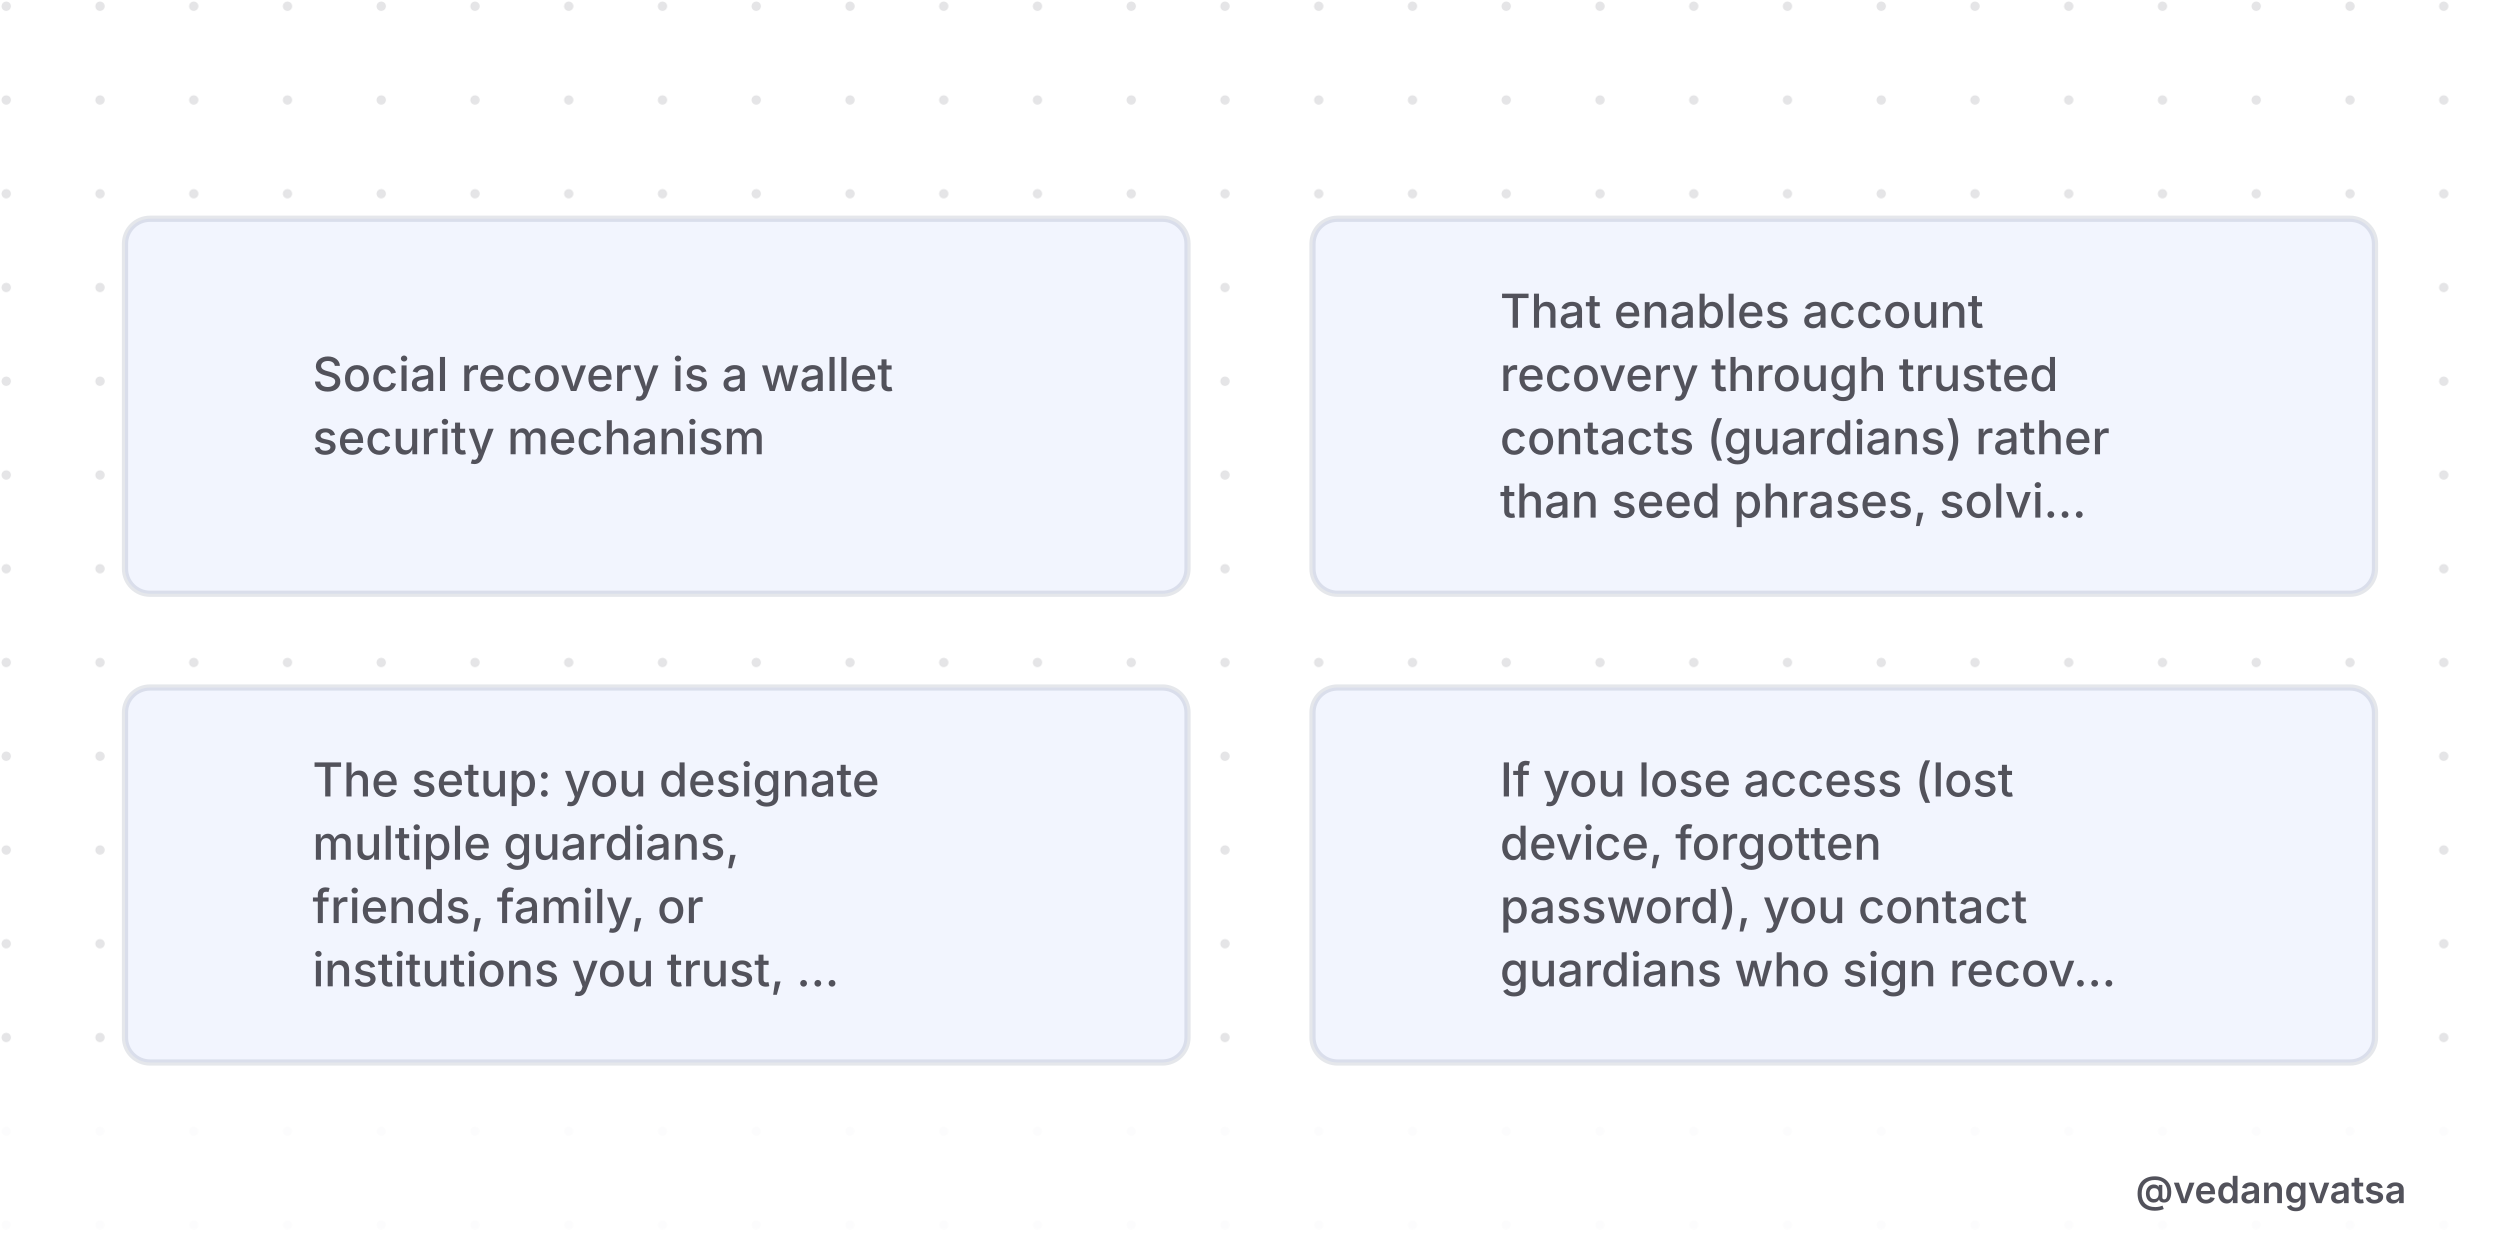
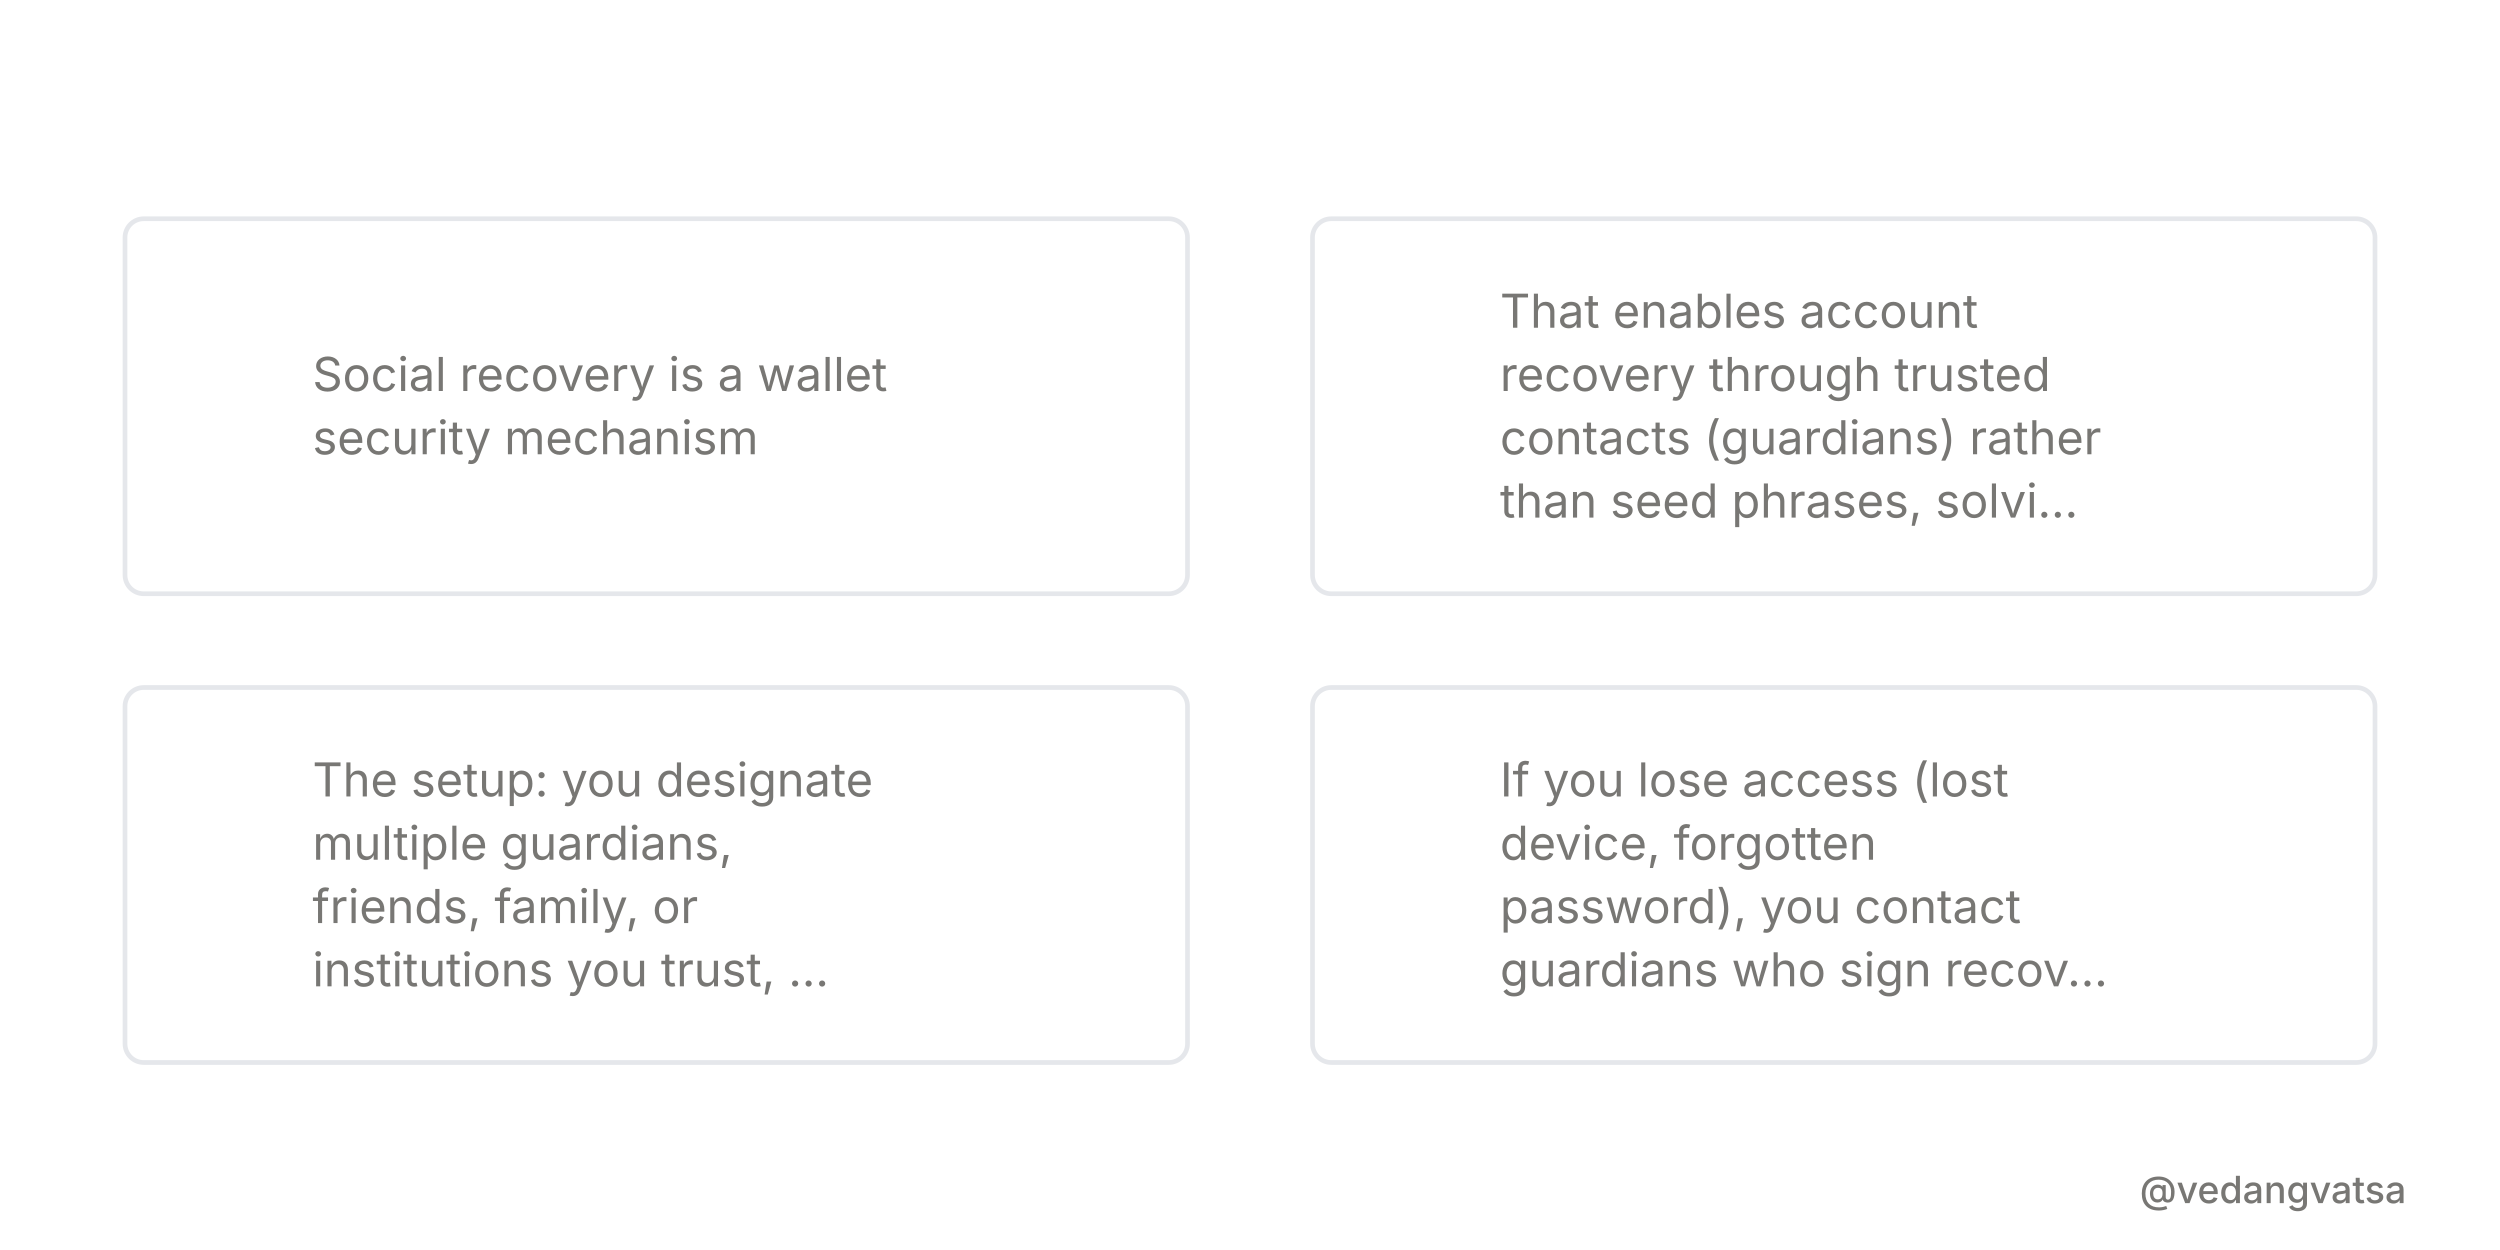
<svg xmlns="http://www.w3.org/2000/svg" viewBox="0 0 800 400" width="800" height="400" style="background-color:#ffffff">
  <defs>
-     <pattern id="grid" width="30" height="30" patternUnits="userSpaceOnUse">
-       <circle cx="2" cy="2" r="1.5" fill="#52525b" opacity="0.15" />
-     </pattern>
-     <marker id="arrow" markerWidth="12" markerHeight="12" refX="10" refY="6" orient="auto">
-       <path d="M 0 0 L 12 6 L 0 12 z" fill="#2563eb" />
+     <marker id="arrow" markerWidth="6" markerHeight="6" refX="5" refY="3" orient="auto">
+       <path d="M 0 0 L 6 3 L 0 6 z" fill="#2563eb" />
    </marker>
  </defs>
  <rect width="800" height="400" fill="#ffffff" />
-   <rect width="800" height="400" fill="url(#grid)" />
  <g>
-     <circle cx="65" cy="130" r="20" fill="#2563eb" />
-     <text x="65" y="136" font-family="'Inter',sans-serif" font-weight="800" font-size="18" fill="#ffffff" text-anchor="middle">1</text>
-     <rect x="40" y="70" width="340" height="120" rx="8" fill="#ffffff" stroke="#e5e7eb" stroke-width="2" />
-     <rect x="40" y="70" width="340" height="120" rx="8" fill="rgba(37,99,235,0.06)" />
-     <text x="100" y="125.125" font-family="'Inter',sans-serif" font-weight="500" font-size="15" fill="#52525b" text-anchor="start">Social recovery is a wallet</text>
-     <text x="100" y="145.375" font-family="'Inter',sans-serif" font-weight="500" font-size="15" fill="#52525b" text-anchor="start">security mechanism</text>
-     <circle cx="445" cy="130" r="20" fill="#2563eb" />
-     <text x="445" y="136" font-family="'Inter',sans-serif" font-weight="800" font-size="18" fill="#ffffff" text-anchor="middle">2</text>
-     <rect x="420" y="70" width="340" height="120" rx="8" fill="#ffffff" stroke="#e5e7eb" stroke-width="2" />
-     <rect x="420" y="70" width="340" height="120" rx="8" fill="rgba(37,99,235,0.06)" />
-     <text x="480" y="104.875" font-family="'Inter',sans-serif" font-weight="500" font-size="15" fill="#52525b" text-anchor="start">That enables account</text>
-     <text x="480" y="125.125" font-family="'Inter',sans-serif" font-weight="500" font-size="15" fill="#52525b" text-anchor="start">recovery through trusted</text>
-     <text x="480" y="145.375" font-family="'Inter',sans-serif" font-weight="500" font-size="15" fill="#52525b" text-anchor="start">contacts (guardians) rather</text>
-     <text x="480" y="165.625" font-family="'Inter',sans-serif" font-weight="500" font-size="15" fill="#52525b" text-anchor="start">than seed phrases, solvi...</text>
-     <circle cx="65" cy="280" r="20" fill="#2563eb" />
-     <text x="65" y="286" font-family="'Inter',sans-serif" font-weight="800" font-size="18" fill="#ffffff" text-anchor="middle">3</text>
-     <rect x="40" y="220" width="340" height="120" rx="8" fill="#ffffff" stroke="#e5e7eb" stroke-width="2" />
-     <rect x="40" y="220" width="340" height="120" rx="8" fill="rgba(37,99,235,0.06)" />
-     <text x="100" y="254.875" font-family="'Inter',sans-serif" font-weight="500" font-size="15" fill="#52525b" text-anchor="start">The setup: you designate</text>
-     <text x="100" y="275.125" font-family="'Inter',sans-serif" font-weight="500" font-size="15" fill="#52525b" text-anchor="start">multiple guardians,</text>
-     <text x="100" y="295.375" font-family="'Inter',sans-serif" font-weight="500" font-size="15" fill="#52525b" text-anchor="start">friends, family, or</text>
-     <text x="100" y="315.625" font-family="'Inter',sans-serif" font-weight="500" font-size="15" fill="#52525b" text-anchor="start">institutions you trust, ...</text>
-     <circle cx="445" cy="280" r="20" fill="#2563eb" />
-     <text x="445" y="286" font-family="'Inter',sans-serif" font-weight="800" font-size="18" fill="#ffffff" text-anchor="middle">4</text>
-     <rect x="420" y="220" width="340" height="120" rx="8" fill="#ffffff" stroke="#e5e7eb" stroke-width="2" />
-     <rect x="420" y="220" width="340" height="120" rx="8" fill="rgba(37,99,235,0.06)" />
-     <text x="480" y="254.875" font-family="'Inter',sans-serif" font-weight="500" font-size="15" fill="#52525b" text-anchor="start">If you lose access (lost</text>
-     <text x="480" y="275.125" font-family="'Inter',sans-serif" font-weight="500" font-size="15" fill="#52525b" text-anchor="start">device, forgotten</text>
-     <text x="480" y="295.375" font-family="'Inter',sans-serif" font-weight="500" font-size="15" fill="#52525b" text-anchor="start">password), you contact</text>
-     <text x="480" y="315.625" font-family="'Inter',sans-serif" font-weight="500" font-size="15" fill="#52525b" text-anchor="start">guardians who sign recov...</text>
+     <circle cx="65" cy="130" r="20" fill="#ffffff" stroke="#2563eb" stroke-width="1.5" />
+     <text x="65" y="135" font-family="'Inter',sans-serif" font-weight="500" font-size="16" fill="#2563eb" text-anchor="middle">1</text>
+     <rect x="40" y="70" width="340" height="120" rx="6" fill="#ffffff" stroke="#e5e7eb" stroke-width="1.5" />
+     <text x="100" y="125.125" font-family="'Inter',sans-serif" font-weight="400" font-size="15" fill="#787774" text-anchor="start">Social recovery is a wallet</text>
+     <text x="100" y="145.375" font-family="'Inter',sans-serif" font-weight="400" font-size="15" fill="#787774" text-anchor="start">security mechanism</text>
+     <circle cx="445" cy="130" r="20" fill="#ffffff" stroke="#2563eb" stroke-width="1.5" />
+     <text x="445" y="135" font-family="'Inter',sans-serif" font-weight="500" font-size="16" fill="#2563eb" text-anchor="middle">2</text>
+     <rect x="420" y="70" width="340" height="120" rx="6" fill="#ffffff" stroke="#e5e7eb" stroke-width="1.5" />
+     <text x="480" y="104.875" font-family="'Inter',sans-serif" font-weight="400" font-size="15" fill="#787774" text-anchor="start">That enables account</text>
+     <text x="480" y="125.125" font-family="'Inter',sans-serif" font-weight="400" font-size="15" fill="#787774" text-anchor="start">recovery through trusted</text>
+     <text x="480" y="145.375" font-family="'Inter',sans-serif" font-weight="400" font-size="15" fill="#787774" text-anchor="start">contacts (guardians) rather</text>
+     <text x="480" y="165.625" font-family="'Inter',sans-serif" font-weight="400" font-size="15" fill="#787774" text-anchor="start">than seed phrases, solvi...</text>
+     <circle cx="65" cy="280" r="20" fill="#ffffff" stroke="#2563eb" stroke-width="1.5" />
+     <text x="65" y="285" font-family="'Inter',sans-serif" font-weight="500" font-size="16" fill="#2563eb" text-anchor="middle">3</text>
+     <rect x="40" y="220" width="340" height="120" rx="6" fill="#ffffff" stroke="#e5e7eb" stroke-width="1.5" />
+     <text x="100" y="254.875" font-family="'Inter',sans-serif" font-weight="400" font-size="15" fill="#787774" text-anchor="start">The setup: you designate</text>
+     <text x="100" y="275.125" font-family="'Inter',sans-serif" font-weight="400" font-size="15" fill="#787774" text-anchor="start">multiple guardians,</text>
+     <text x="100" y="295.375" font-family="'Inter',sans-serif" font-weight="400" font-size="15" fill="#787774" text-anchor="start">friends, family, or</text>
+     <text x="100" y="315.625" font-family="'Inter',sans-serif" font-weight="400" font-size="15" fill="#787774" text-anchor="start">institutions you trust, ...</text>
+     <circle cx="445" cy="280" r="20" fill="#ffffff" stroke="#2563eb" stroke-width="1.5" />
+     <text x="445" y="285" font-family="'Inter',sans-serif" font-weight="500" font-size="16" fill="#2563eb" text-anchor="middle">4</text>
+     <rect x="420" y="220" width="340" height="120" rx="6" fill="#ffffff" stroke="#e5e7eb" stroke-width="1.5" />
+     <text x="480" y="254.875" font-family="'Inter',sans-serif" font-weight="400" font-size="15" fill="#787774" text-anchor="start">If you lose access (lost</text>
+     <text x="480" y="275.125" font-family="'Inter',sans-serif" font-weight="400" font-size="15" fill="#787774" text-anchor="start">device, forgotten</text>
+     <text x="480" y="295.375" font-family="'Inter',sans-serif" font-weight="400" font-size="15" fill="#787774" text-anchor="start">password), you contact</text>
+     <text x="480" y="315.625" font-family="'Inter',sans-serif" font-weight="400" font-size="15" fill="#787774" text-anchor="start">guardians who sign recov...</text>
  </g>
  <rect x="0" y="360" width="800" height="40" fill="#ffffff" opacity="0.9" />
-   <text x="770" y="385" font-family="'Inter',sans-serif" font-weight="600" font-size="12" fill="#52525b" text-anchor="end">@vedangvatsa</text>
+   <text x="770" y="385" font-family="'Inter',sans-serif" font-weight="500" font-size="12" fill="#787774" text-anchor="end">@vedangvatsa</text>
</svg>
